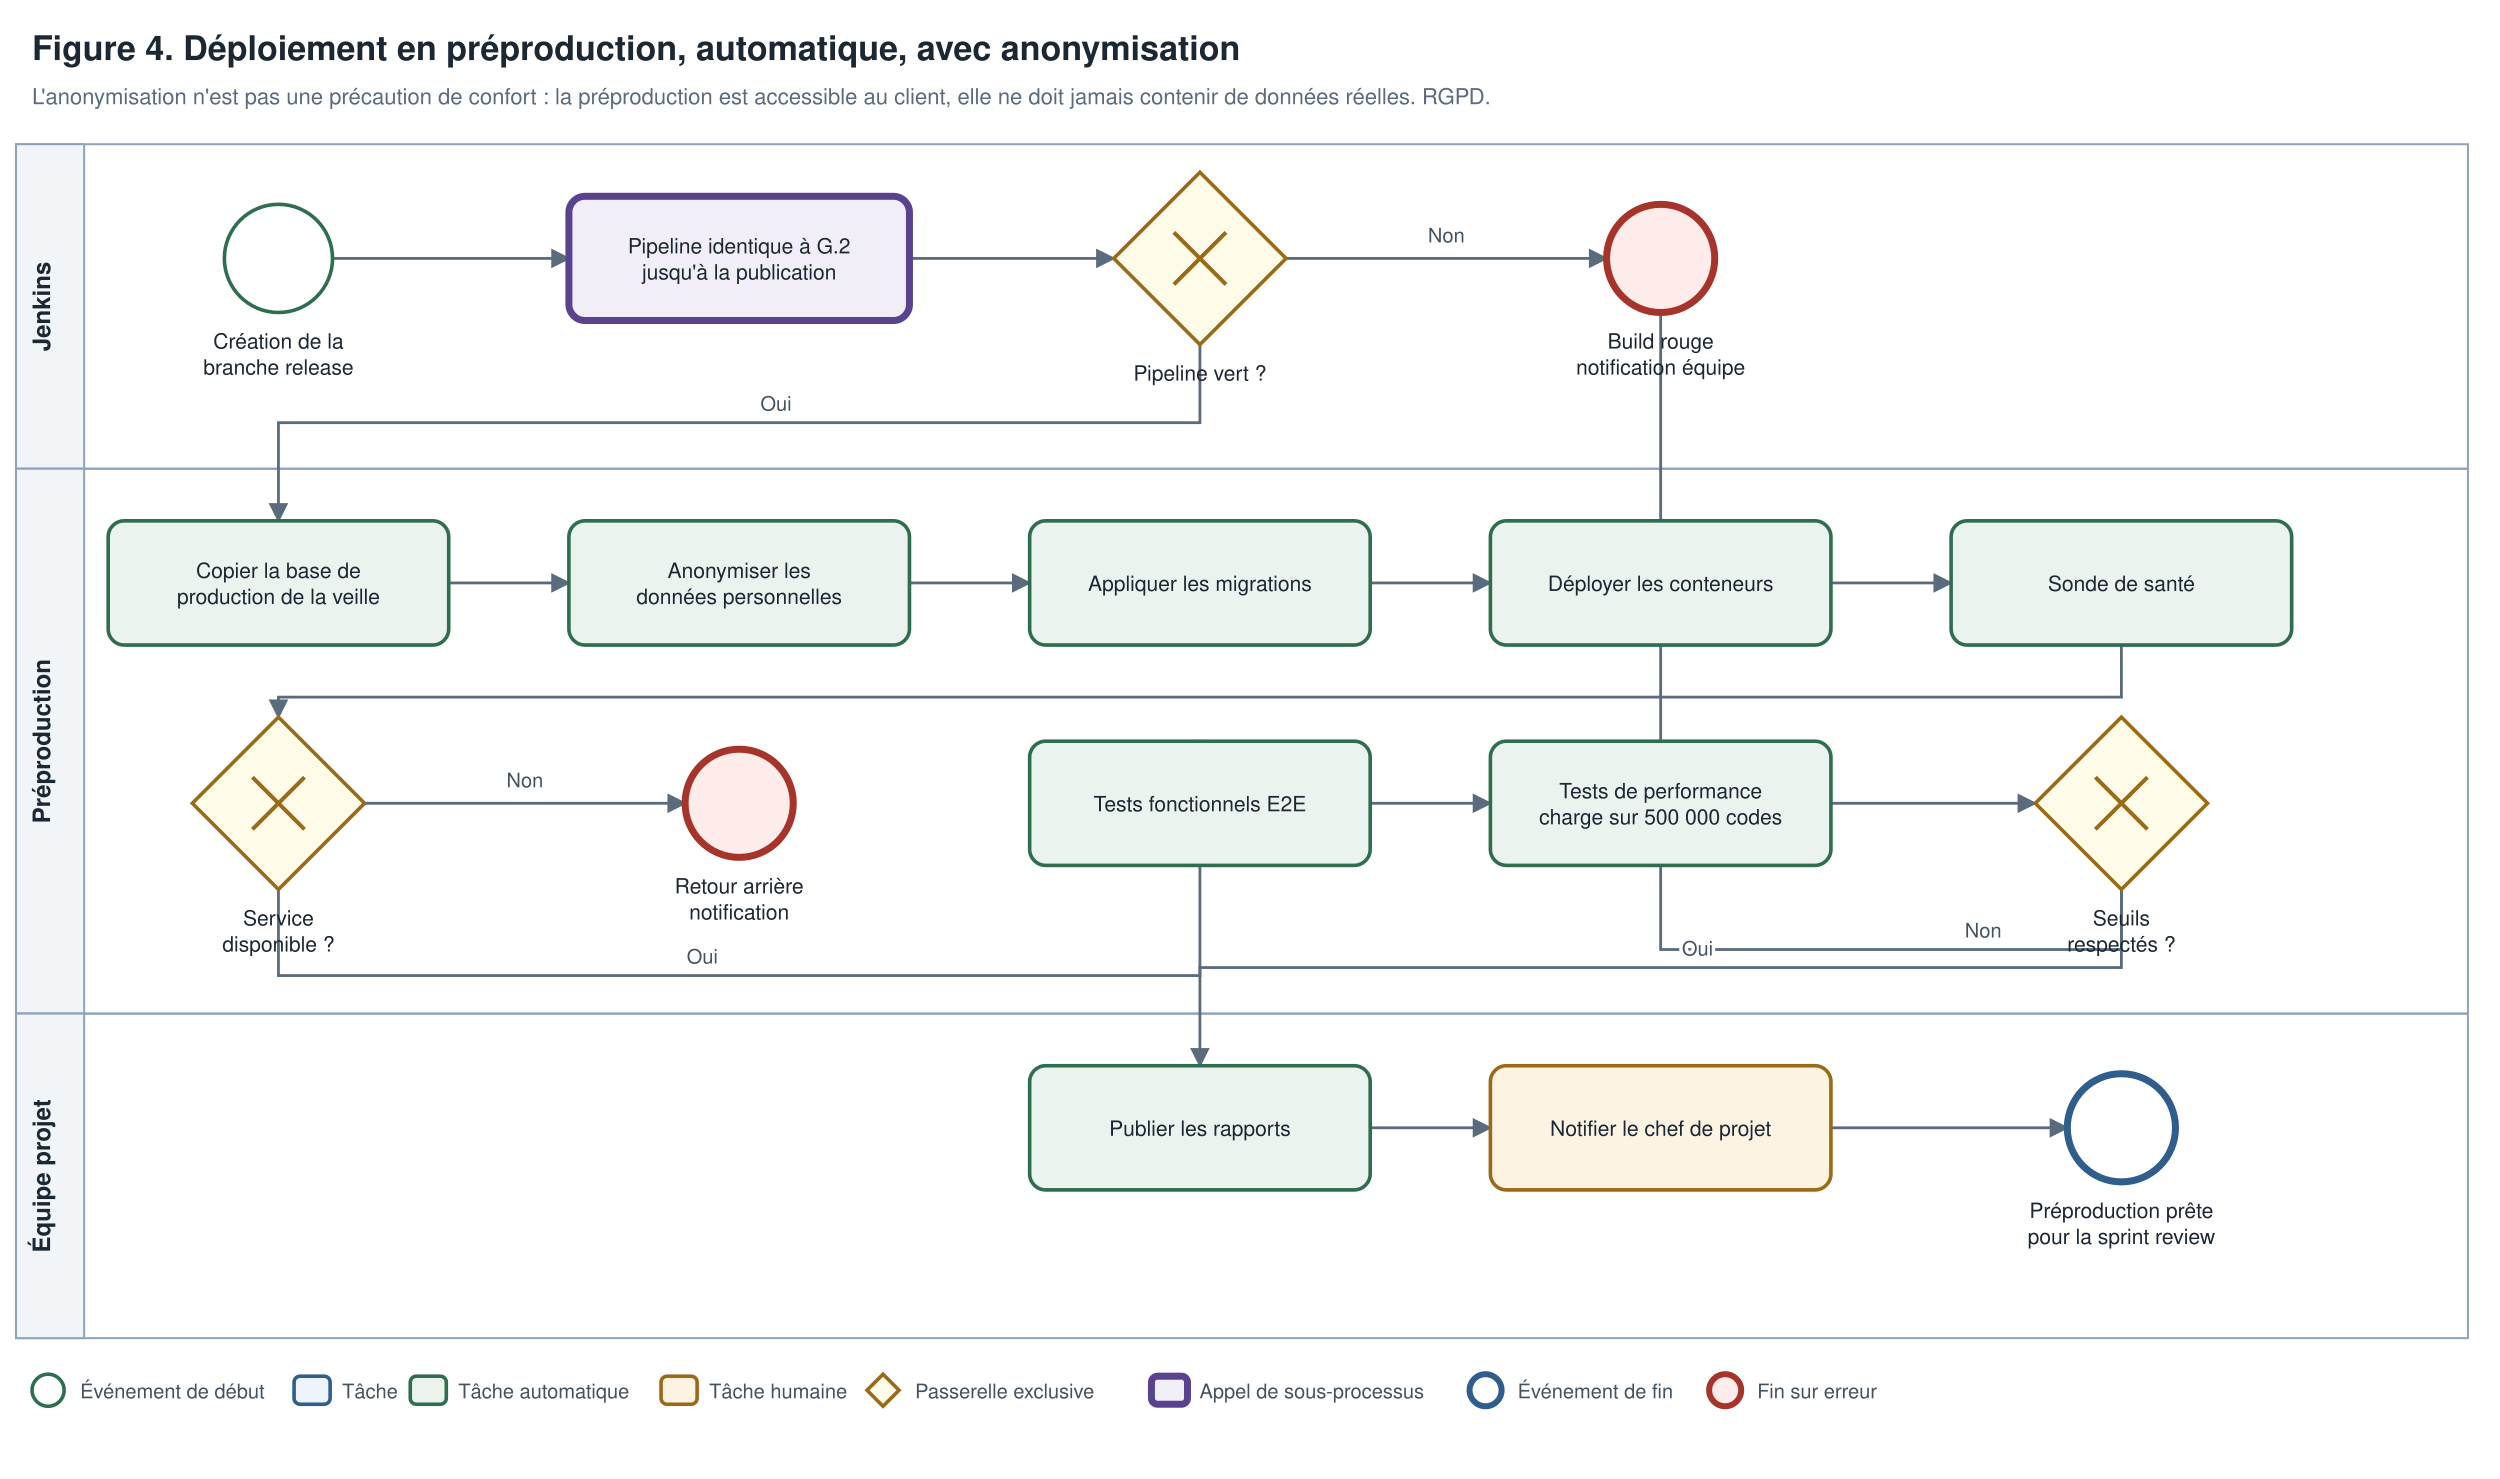
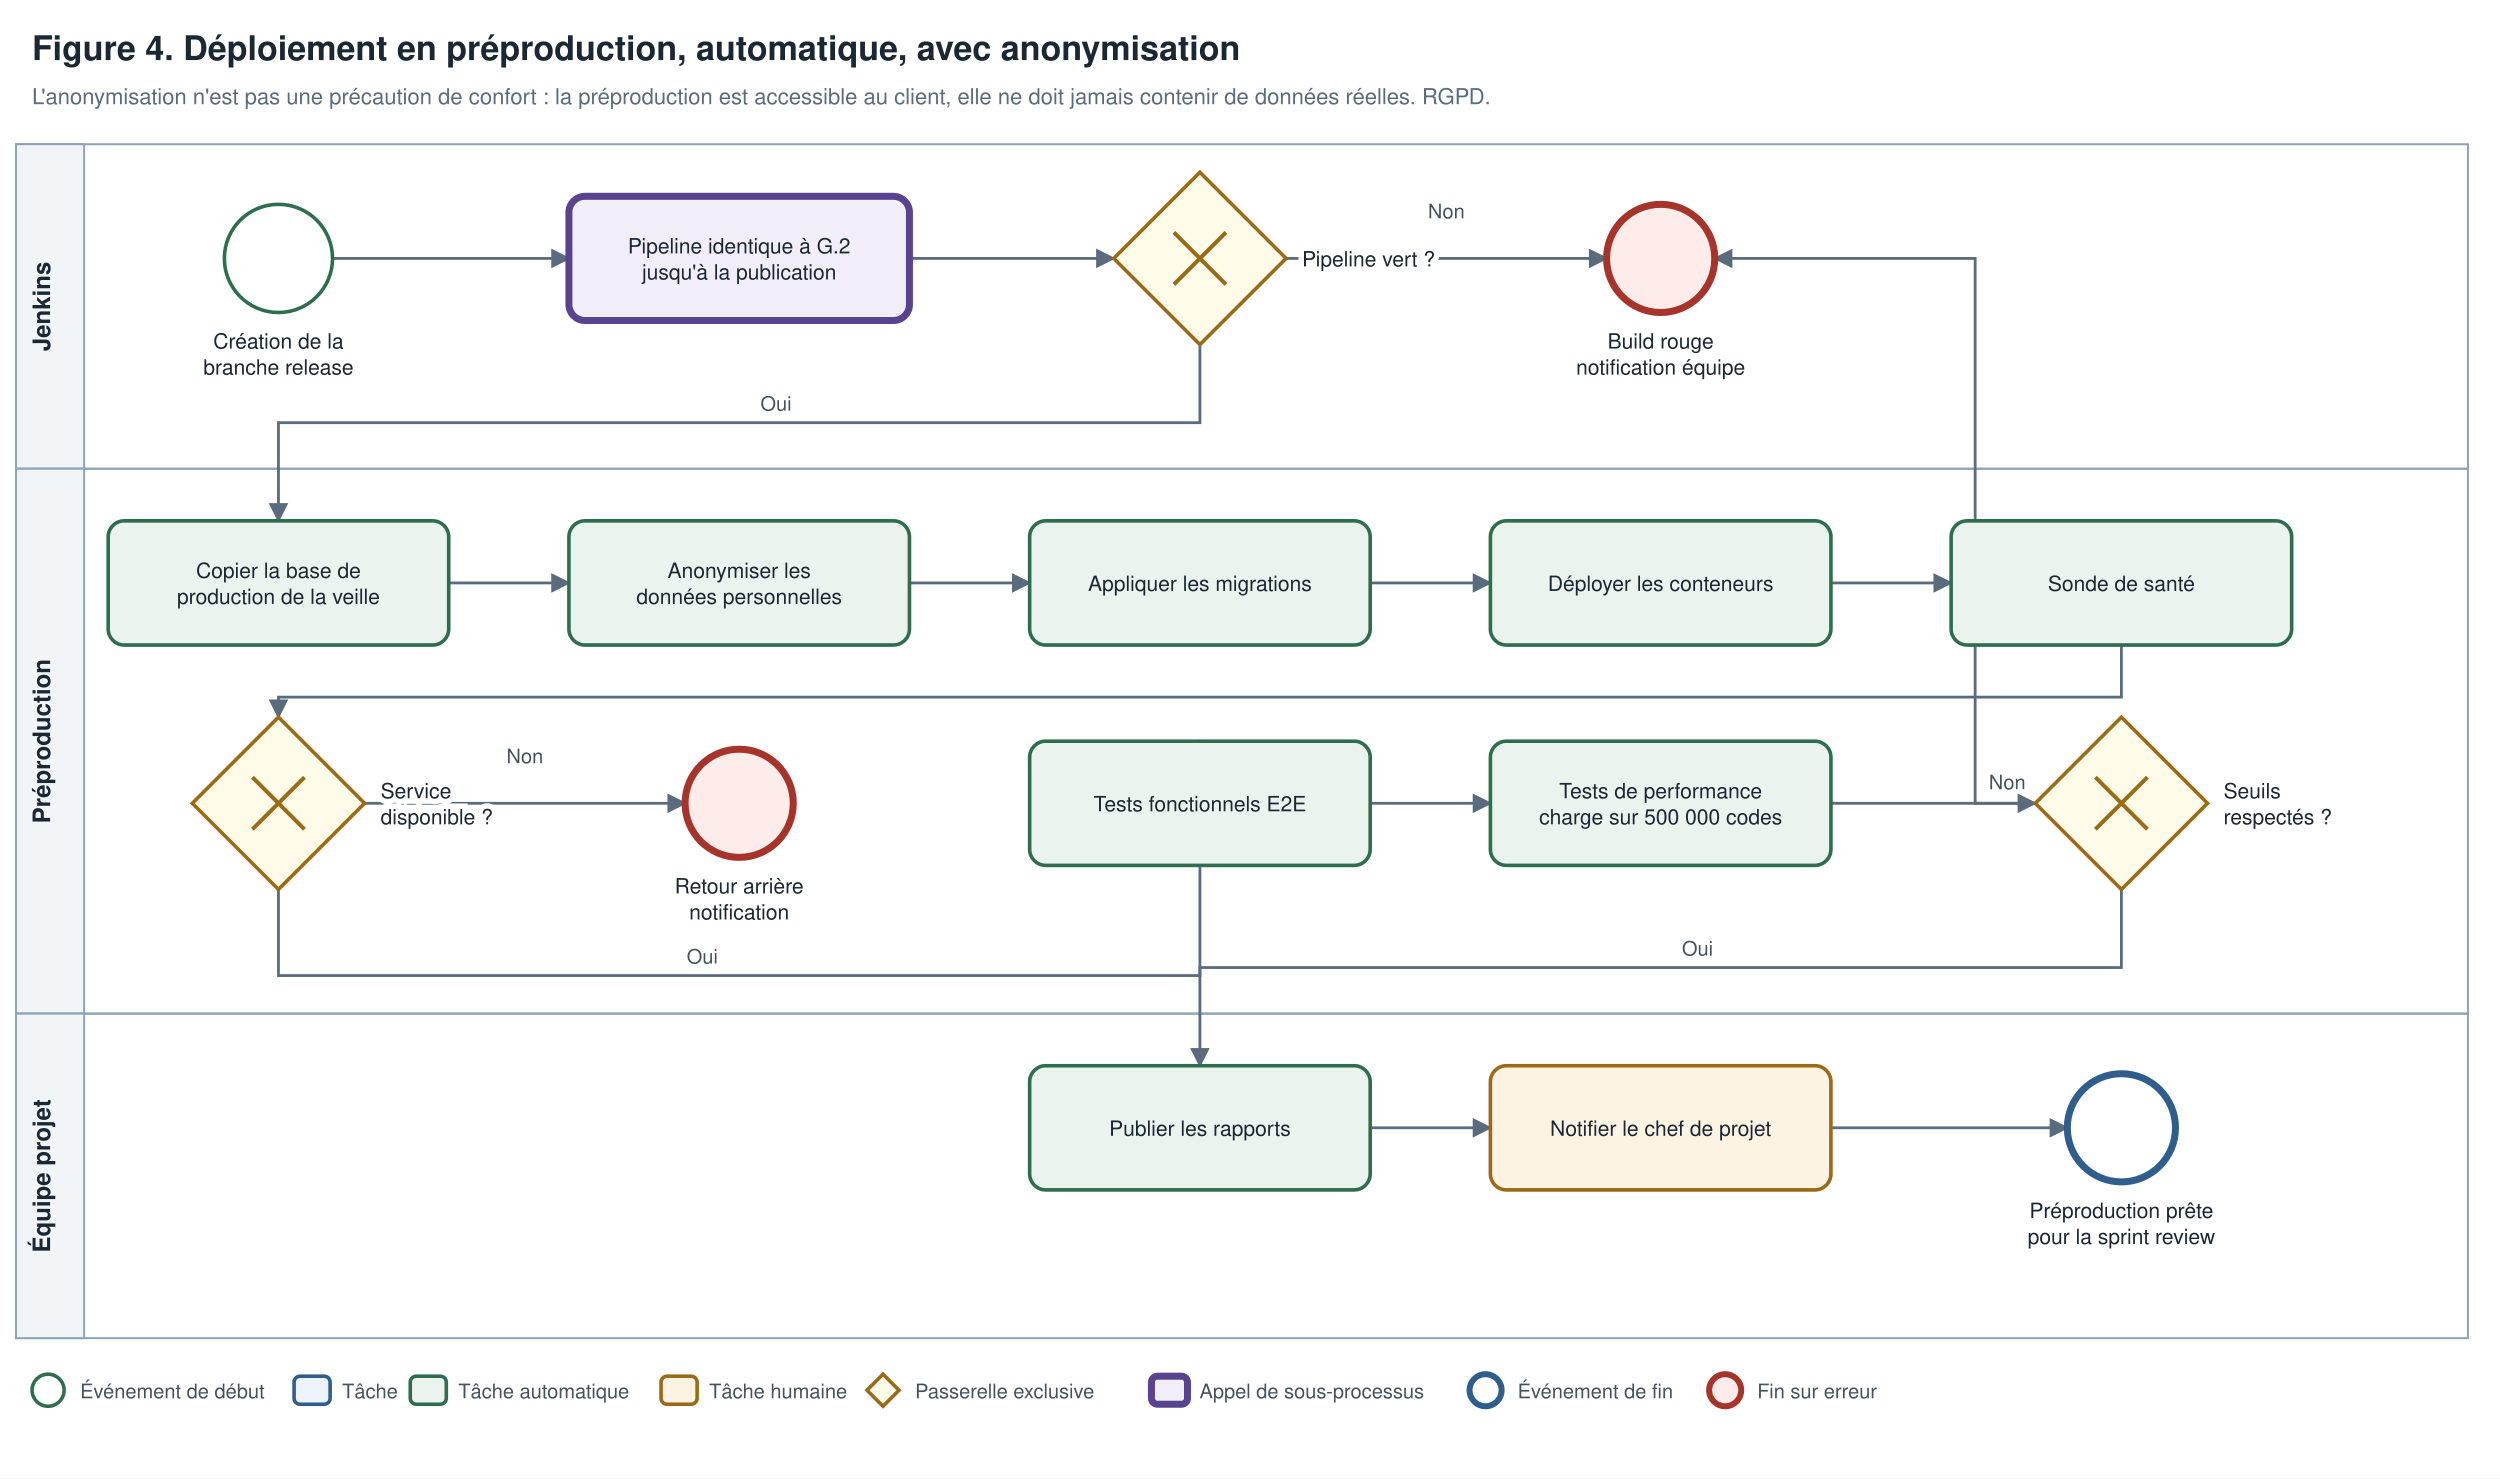
<svg xmlns="http://www.w3.org/2000/svg" width="1248" height="738" viewBox="0 0 1248 738" font-family="Helvetica, Arial, sans-serif">
  <rect width="1248" height="738" fill="#ffffff" />
  <text x="16" y="30" font-size="17" font-weight="600" fill="#1b2733">Figure 4. Déploiement en préproduction, automatique, avec anonymisation</text>
  <text x="16" y="52" font-size="11" fill="#5a6b7d">L'anonymisation n'est pas une précaution de confort : la préproduction est accessible au client, elle ne doit jamais contenir de données réelles. RGPD.</text>
  <rect x="8" y="72" width="1224" height="162" fill="none" stroke="#8fa3b8" />
  <rect x="8" y="72" width="34" height="162" fill="#f2f5f8" stroke="#8fa3b8" />
  <text x="25.0" y="153.0" font-size="12" font-weight="600" fill="#1b2733" text-anchor="middle" transform="rotate(-90 25.0 153.0)">Jenkins</text>
  <rect x="8" y="234" width="1224" height="272" fill="none" stroke="#8fa3b8" />
  <rect x="8" y="234" width="34" height="272" fill="#f2f5f8" stroke="#8fa3b8" />
  <text x="25.0" y="370.0" font-size="12" font-weight="600" fill="#1b2733" text-anchor="middle" transform="rotate(-90 25.0 370.0)">Préproduction</text>
  <rect x="8" y="506" width="1224" height="162" fill="none" stroke="#8fa3b8" />
  <rect x="8" y="506" width="34" height="162" fill="#f2f5f8" stroke="#8fa3b8" />
  <text x="25.0" y="587.0" font-size="12" font-weight="600" fill="#1b2733" text-anchor="middle" transform="rotate(-90 25.0 587.0)">Équipe projet</text>
  <path d="M 166.0 129.0 L 284.0 129.0" fill="none" stroke="#5a6b7d" stroke-width="1.4" marker-end="url(#a)" />
  <path d="M 454.0 129.0 L 556.0 129.0" fill="none" stroke="#5a6b7d" stroke-width="1.4" marker-end="url(#a)" />
  <path d="M 642.0 129.0 L 802.0 129.0" fill="none" stroke="#5a6b7d" stroke-width="1.4" marker-end="url(#a)" />
  <path d="M 599.0 172.0 L 599.0 211.0 L 139.0 211.0 L 139.0 260.0" fill="none" stroke="#5a6b7d" stroke-width="1.4" marker-end="url(#a)" />
  <path d="M 224.0 291.0 L 284.0 291.0" fill="none" stroke="#5a6b7d" stroke-width="1.4" marker-end="url(#a)" />
  <path d="M 454.0 291.0 L 514.0 291.0" fill="none" stroke="#5a6b7d" stroke-width="1.4" marker-end="url(#a)" />
  <path d="M 684.0 291.0 L 744.0 291.0" fill="none" stroke="#5a6b7d" stroke-width="1.4" marker-end="url(#a)" />
  <path d="M 914.0 291.0 L 974.0 291.0" fill="none" stroke="#5a6b7d" stroke-width="1.4" marker-end="url(#a)" />
  <path d="M 1059.0 322.0 L 1059.0 348.0 L 139.0 348.0 L 139.0 358.0" fill="none" stroke="#5a6b7d" stroke-width="1.4" marker-end="url(#a)" />
  <path d="M 182.0 401.0 L 342.0 401.0" fill="none" stroke="#5a6b7d" stroke-width="1.4" marker-end="url(#a)" />
  <path d="M 139.0 444.0 L 139.0 487.0 L 599.0 487.0 L 599.0 370.0" fill="none" stroke="#5a6b7d" stroke-width="1.4" marker-end="url(#a)" />
  <path d="M 684.0 401.0 L 744.0 401.0" fill="none" stroke="#5a6b7d" stroke-width="1.4" marker-end="url(#a)" />
  <path d="M 914.0 401.0 L 1016.0 401.0" fill="none" stroke="#5a6b7d" stroke-width="1.4" marker-end="url(#a)" />
-   <path d="M 1059.0 444.0 L 1059.0 474.0 L 829.0 474.0 L 829.0 102.0" fill="none" stroke="#5a6b7d" stroke-width="1.4" marker-end="url(#a)" />
+   <path d="M 1016.0 401.0 L 986.0 401.0 L 986.0 129.0 L 856.0 129.0" fill="none" stroke="#5a6b7d" stroke-width="1.4" marker-end="url(#a)" />
  <path d="M 1059.0 444.0 L 1059.0 483.0 L 599.0 483.0 L 599.0 532.0" fill="none" stroke="#5a6b7d" stroke-width="1.4" marker-end="url(#a)" />
  <path d="M 684.0 563.0 L 744.0 563.0" fill="none" stroke="#5a6b7d" stroke-width="1.4" marker-end="url(#a)" />
  <path d="M 914.0 563.0 L 1032.0 563.0" fill="none" stroke="#5a6b7d" stroke-width="1.4" marker-end="url(#a)" />
  <circle cx="139.0" cy="129.0" r="27.0" fill="#ffffff" stroke="#2f6d4f" stroke-width="1.8" />
-   <text x="139.0" y="174.0" font-size="10.5" fill="#1b2733" text-anchor="middle">Création de la</text>
-   <text x="139.0" y="187.0" font-size="10.5" fill="#1b2733" text-anchor="middle">branche release</text>
+   <text x="139.0" y="174.0" font-size="10.5" fill="#1b2733" text-anchor="middle" paint-order="stroke" stroke="#ffffff" stroke-width="5.5">Création de la</text>
+   <text x="139.0" y="187.0" font-size="10.5" fill="#1b2733" text-anchor="middle" paint-order="stroke" stroke="#ffffff" stroke-width="5.5">branche release</text>
  <rect x="284.0" y="98.0" width="170" height="62" rx="8" fill="#f1eef8" stroke="#59438f" stroke-width="3.5" />
  <text x="369.0" y="126.5" font-size="10.5" fill="#1b2733" text-anchor="middle">Pipeline identique à G.2</text>
  <text x="369.0" y="139.5" font-size="10.5" fill="#1b2733" text-anchor="middle">jusqu'à la publication</text>
  <polygon points="599.0,86.0 642.0,129.0 599.0,172.0 556.0,129.0" fill="#fffbe9" stroke="#9a6a17" stroke-width="1.8" />
  <path d="M 586.0 116.0 L 612.0 142.0 M 612.0 116.0 L 586.0 142.0" stroke="#9a6a17" stroke-width="2" fill="none" />
-   <text x="599.0" y="190.0" font-size="10.5" fill="#1b2733" text-anchor="middle">Pipeline vert ?</text>
+   <text x="650.0" y="133.0" font-size="10.5" fill="#1b2733" text-anchor="start" paint-order="stroke" stroke="#ffffff" stroke-width="5.5">Pipeline vert ?</text>
  <circle cx="829.0" cy="129.0" r="27.0" fill="#fdecea" stroke="#a6342a" stroke-width="3.5" />
-   <text x="829.0" y="174.0" font-size="10.5" fill="#1b2733" text-anchor="middle">Build rouge</text>
-   <text x="829.0" y="187.0" font-size="10.5" fill="#1b2733" text-anchor="middle">notification équipe</text>
+   <text x="829.0" y="174.0" font-size="10.5" fill="#1b2733" text-anchor="middle" paint-order="stroke" stroke="#ffffff" stroke-width="5.5">Build rouge</text>
+   <text x="829.0" y="187.0" font-size="10.5" fill="#1b2733" text-anchor="middle" paint-order="stroke" stroke="#ffffff" stroke-width="5.5">notification équipe</text>
  <rect x="54.0" y="260.0" width="170" height="62" rx="8" fill="#eaf3ee" stroke="#2f6d4f" stroke-width="1.8" />
  <text x="139.0" y="288.5" font-size="10.5" fill="#1b2733" text-anchor="middle">Copier la base de</text>
  <text x="139.0" y="301.5" font-size="10.5" fill="#1b2733" text-anchor="middle">production de la veille</text>
  <rect x="284.0" y="260.0" width="170" height="62" rx="8" fill="#eaf3ee" stroke="#2f6d4f" stroke-width="1.8" />
  <text x="369.0" y="288.5" font-size="10.5" fill="#1b2733" text-anchor="middle">Anonymiser les</text>
  <text x="369.0" y="301.5" font-size="10.5" fill="#1b2733" text-anchor="middle">données personnelles</text>
  <rect x="514.0" y="260.0" width="170" height="62" rx="8" fill="#eaf3ee" stroke="#2f6d4f" stroke-width="1.8" />
  <text x="599.0" y="295.0" font-size="10.5" fill="#1b2733" text-anchor="middle">Appliquer les migrations</text>
  <rect x="744.0" y="260.0" width="170" height="62" rx="8" fill="#eaf3ee" stroke="#2f6d4f" stroke-width="1.8" />
  <text x="829.0" y="295.0" font-size="10.5" fill="#1b2733" text-anchor="middle">Déployer les conteneurs</text>
  <rect x="974.0" y="260.0" width="170" height="62" rx="8" fill="#eaf3ee" stroke="#2f6d4f" stroke-width="1.8" />
  <text x="1059.0" y="295.0" font-size="10.5" fill="#1b2733" text-anchor="middle">Sonde de santé</text>
  <polygon points="139.0,358.0 182.0,401.0 139.0,444.0 96.0,401.0" fill="#fffbe9" stroke="#9a6a17" stroke-width="1.8" />
  <path d="M 126.0 388.0 L 152.0 414.0 M 152.0 388.0 L 126.0 414.0" stroke="#9a6a17" stroke-width="2" fill="none" />
-   <text x="139.0" y="462.0" font-size="10.5" fill="#1b2733" text-anchor="middle">Service</text>
-   <text x="139.0" y="475.0" font-size="10.5" fill="#1b2733" text-anchor="middle">disponible ?</text>
+   <text x="190.0" y="398.5" font-size="10.5" fill="#1b2733" text-anchor="start" paint-order="stroke" stroke="#ffffff" stroke-width="5.5">Service</text>
+   <text x="190.0" y="411.5" font-size="10.5" fill="#1b2733" text-anchor="start" paint-order="stroke" stroke="#ffffff" stroke-width="5.5">disponible ?</text>
  <circle cx="369.0" cy="401.0" r="27.0" fill="#fdecea" stroke="#a6342a" stroke-width="3.5" />
-   <text x="369.0" y="446.0" font-size="10.5" fill="#1b2733" text-anchor="middle">Retour arrière</text>
-   <text x="369.0" y="459.0" font-size="10.5" fill="#1b2733" text-anchor="middle">notification</text>
+   <text x="369.0" y="446.0" font-size="10.5" fill="#1b2733" text-anchor="middle" paint-order="stroke" stroke="#ffffff" stroke-width="5.5">Retour arrière</text>
+   <text x="369.0" y="459.0" font-size="10.5" fill="#1b2733" text-anchor="middle" paint-order="stroke" stroke="#ffffff" stroke-width="5.5">notification</text>
  <rect x="514.0" y="370.0" width="170" height="62" rx="8" fill="#eaf3ee" stroke="#2f6d4f" stroke-width="1.8" />
  <text x="599.0" y="405.0" font-size="10.5" fill="#1b2733" text-anchor="middle">Tests fonctionnels E2E</text>
  <rect x="744.0" y="370.0" width="170" height="62" rx="8" fill="#eaf3ee" stroke="#2f6d4f" stroke-width="1.8" />
  <text x="829.0" y="398.5" font-size="10.5" fill="#1b2733" text-anchor="middle">Tests de performance</text>
  <text x="829.0" y="411.5" font-size="10.5" fill="#1b2733" text-anchor="middle">charge sur 500 000 codes</text>
  <polygon points="1059.0,358.0 1102.0,401.0 1059.0,444.0 1016.0,401.0" fill="#fffbe9" stroke="#9a6a17" stroke-width="1.8" />
  <path d="M 1046.0 388.0 L 1072.0 414.0 M 1072.0 388.0 L 1046.0 414.0" stroke="#9a6a17" stroke-width="2" fill="none" />
-   <text x="1059.0" y="462.0" font-size="10.5" fill="#1b2733" text-anchor="middle">Seuils</text>
-   <text x="1059.0" y="475.0" font-size="10.5" fill="#1b2733" text-anchor="middle">respectés ?</text>
+   <text x="1110.0" y="398.5" font-size="10.5" fill="#1b2733" text-anchor="start" paint-order="stroke" stroke="#ffffff" stroke-width="5.5">Seuils</text>
+   <text x="1110.0" y="411.5" font-size="10.5" fill="#1b2733" text-anchor="start" paint-order="stroke" stroke="#ffffff" stroke-width="5.5">respectés ?</text>
  <rect x="514.0" y="532.0" width="170" height="62" rx="8" fill="#eaf3ee" stroke="#2f6d4f" stroke-width="1.8" />
  <text x="599.0" y="567.0" font-size="10.5" fill="#1b2733" text-anchor="middle">Publier les rapports</text>
  <rect x="744.0" y="532.0" width="170" height="62" rx="8" fill="#fdf3e3" stroke="#9a6a17" stroke-width="1.8" />
  <text x="829.0" y="567.0" font-size="10.5" fill="#1b2733" text-anchor="middle">Notifier le chef de projet</text>
  <circle cx="1059.0" cy="563.0" r="27.0" fill="#ffffff" stroke="#2f5d8c" stroke-width="3.5" />
-   <text x="1059.0" y="608.0" font-size="10.5" fill="#1b2733" text-anchor="middle">Préproduction prête</text>
-   <text x="1059.0" y="621.0" font-size="10.5" fill="#1b2733" text-anchor="middle">pour la sprint review</text>
-   <text x="722.0" y="121.0" font-size="10" fill="#43525f" text-anchor="middle" paint-order="stroke" stroke="#ffffff" stroke-width="3.5">Non</text>
+   <text x="1059.0" y="608.0" font-size="10.5" fill="#1b2733" text-anchor="middle" paint-order="stroke" stroke="#ffffff" stroke-width="5.5">Préproduction prête</text>
+   <text x="1059.0" y="621.0" font-size="10.5" fill="#1b2733" text-anchor="middle" paint-order="stroke" stroke="#ffffff" stroke-width="5.5">pour la sprint review</text>
+   <text x="722.0" y="109.0" font-size="10" fill="#43525f" text-anchor="middle" paint-order="stroke" stroke="#ffffff" stroke-width="3.5">Non</text>
  <text x="387.4" y="205.0" font-size="10" fill="#43525f" text-anchor="middle" paint-order="stroke" stroke="#ffffff" stroke-width="3.5">Oui</text>
-   <text x="262.0" y="393.0" font-size="10" fill="#43525f" text-anchor="middle" paint-order="stroke" stroke="#ffffff" stroke-width="3.5">Non</text>
+   <text x="262.0" y="381.0" font-size="10" fill="#43525f" text-anchor="middle" paint-order="stroke" stroke="#ffffff" stroke-width="3.5">Non</text>
  <text x="350.6" y="481.0" font-size="10" fill="#43525f" text-anchor="middle" paint-order="stroke" stroke="#ffffff" stroke-width="3.5">Oui</text>
-   <text x="990.0" y="468.0" font-size="10" fill="#43525f" text-anchor="middle" paint-order="stroke" stroke="#ffffff" stroke-width="3.5">Non</text>
+   <text x="1002.0" y="394.0" font-size="10" fill="#43525f" text-anchor="middle" paint-order="stroke" stroke="#ffffff" stroke-width="3.5">Non</text>
  <text x="847.4" y="477.0" font-size="10" fill="#43525f" text-anchor="middle" paint-order="stroke" stroke="#ffffff" stroke-width="3.5">Oui</text>
  <circle cx="24" cy="694" r="8" fill="#ffffff" stroke="#2f6d4f" stroke-width="1.8" />
  <text x="40" y="698" font-size="10" fill="#43525f">Événement de début</text>
  <rect x="146.8" y="687" width="18" height="14" rx="3" fill="#eef4fb" stroke="#2f5d8c" stroke-width="1.8" />
  <text x="170.8" y="698" font-size="10" fill="#43525f">Tâche</text>
  <rect x="204.8" y="687" width="18" height="14" rx="3" fill="#eaf3ee" stroke="#2f6d4f" stroke-width="1.8" />
  <text x="228.8" y="698" font-size="10" fill="#43525f">Tâche automatique</text>
  <rect x="330.0" y="687" width="18" height="14" rx="3" fill="#fdf3e3" stroke="#9a6a17" stroke-width="1.8" />
  <text x="354.0" y="698" font-size="10" fill="#43525f">Tâche humaine</text>
  <polygon points="440.8,686 448.8,694 440.8,702 432.8,694" fill="#fffbe9" stroke="#9a6a17" stroke-width="1.8" />
  <text x="456.8" y="698" font-size="10" fill="#43525f">Passerelle exclusive</text>
  <rect x="574.8" y="687" width="18" height="14" rx="3" fill="#f1eef8" stroke="#59438f" stroke-width="3.5" />
  <text x="598.8" y="698" font-size="10" fill="#43525f">Appel de sous-processus</text>
  <circle cx="741.6" cy="694" r="8" fill="#ffffff" stroke="#2f5d8c" stroke-width="3" />
  <text x="757.6" y="698" font-size="10" fill="#43525f">Événement de fin</text>
  <circle cx="861.2" cy="694" r="8" fill="#fdecea" stroke="#a6342a" stroke-width="3" />
  <text x="877.2" y="698" font-size="10" fill="#43525f">Fin sur erreur</text>
  <defs>
    <marker id="a" viewBox="0 0 10 10" refX="9" refY="5" markerWidth="7" markerHeight="7" orient="auto-start-reverse">
      <path d="M 0 0 L 10 5 L 0 10 z" fill="#5a6b7d" />
    </marker>
  </defs>
</svg>
